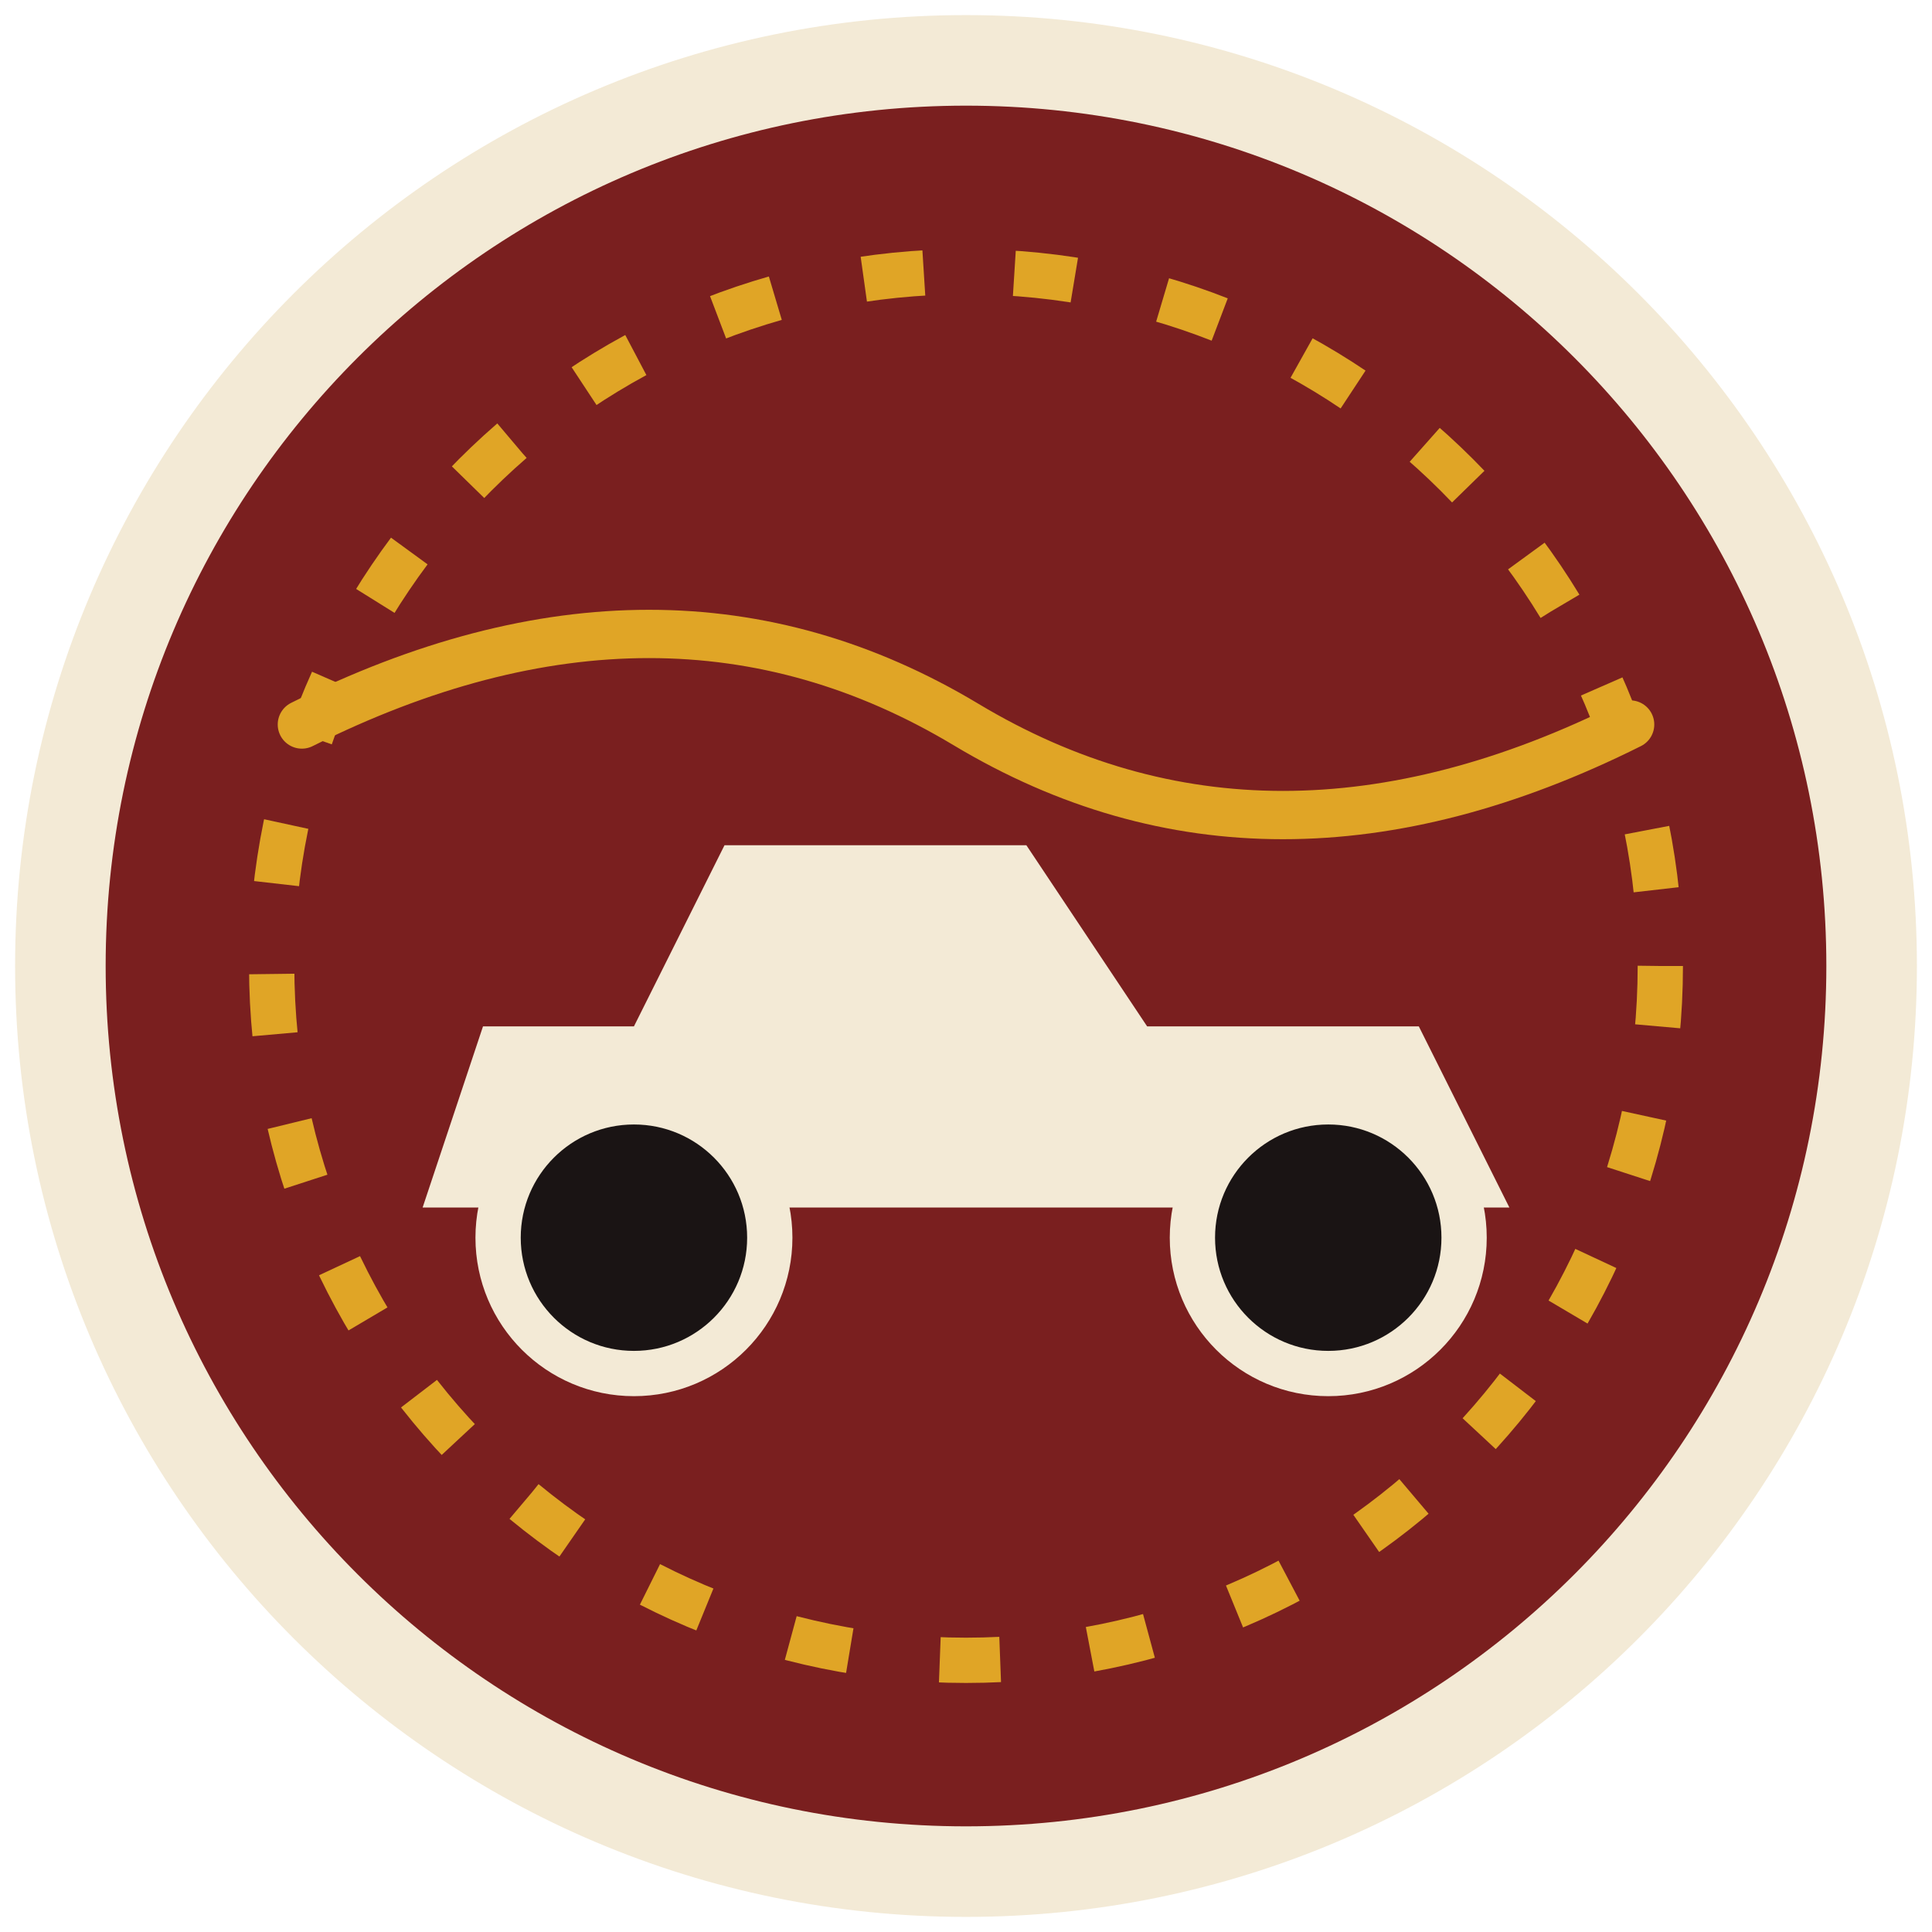
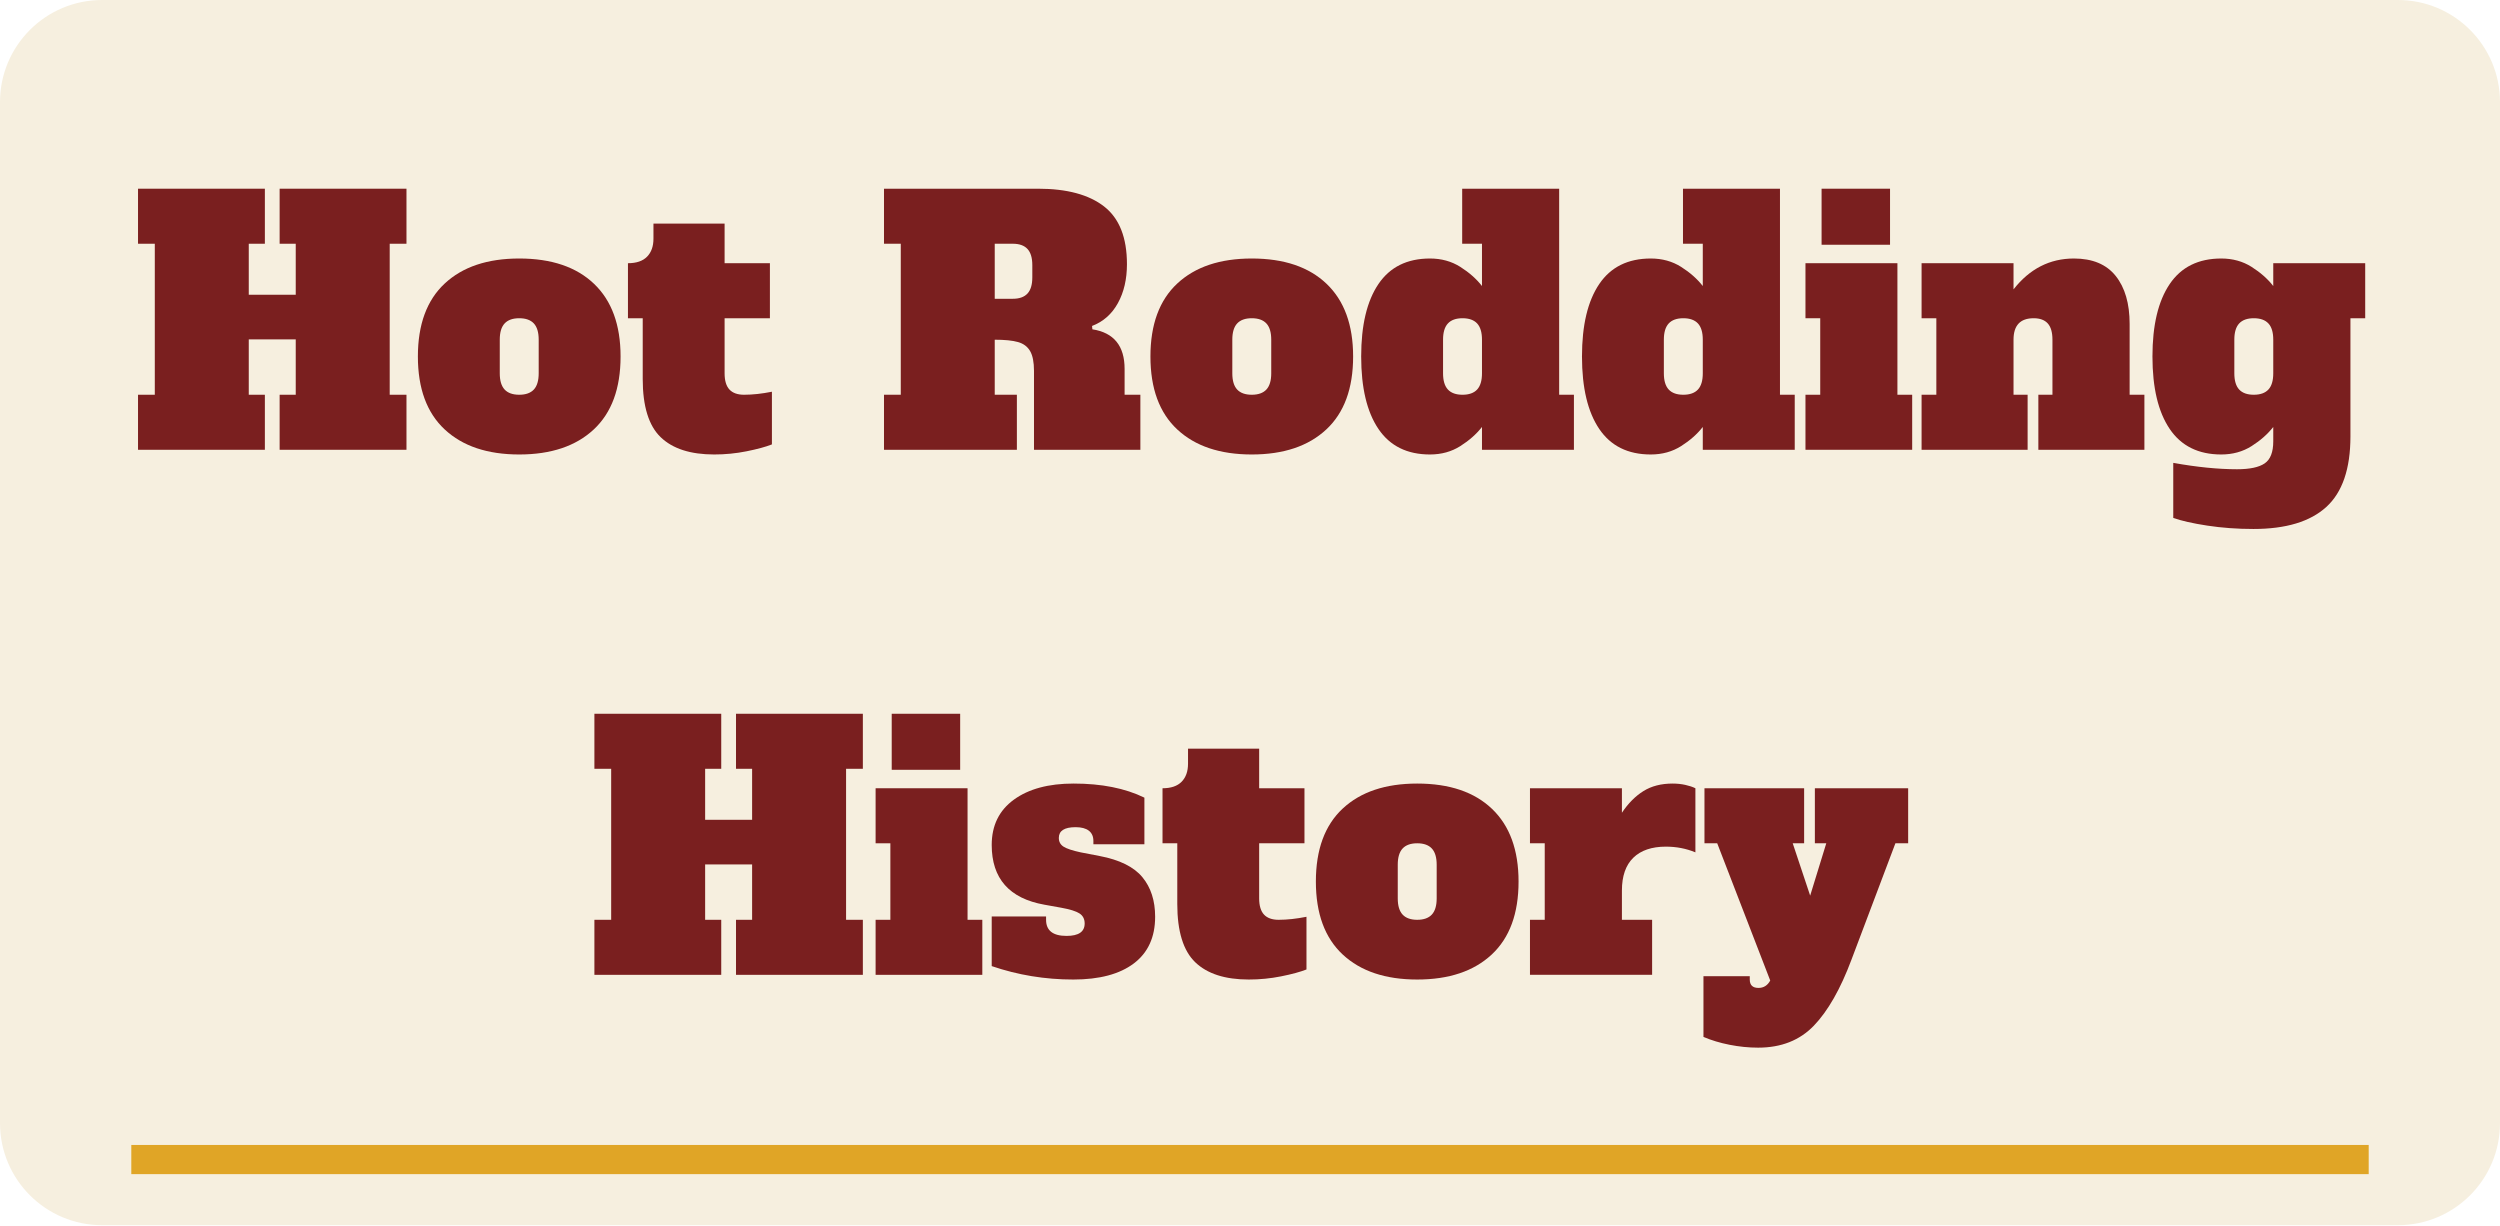
- <svg xmlns="http://www.w3.org/2000/svg" viewBox="0 0 64 64" role="img" aria-label="Hot Rod History Wiki">
-   <circle cx="32" cy="32" r="30" fill="#7a1f1f" stroke="#f3ead6" stroke-width="3" />
-   <circle cx="32" cy="32" r="23" fill="none" stroke="#e0a526" stroke-width="1.5" stroke-dasharray="2 3" />
-   <path d="M14 40 h36 l-3 -6 h-9 l-4 -6 h-10 l-3 6 h-5 z" fill="#f3ead6" />
-   <circle cx="21" cy="41" r="4.5" fill="#1a1414" stroke="#f3ead6" stroke-width="1.5" />
-   <circle cx="44" cy="41" r="4.5" fill="#1a1414" stroke="#f3ead6" stroke-width="1.5" />
-   <path d="M10 24 q12 -6 22 0 t22 0" fill="none" stroke="#e0a526" stroke-width="1.6" stroke-linecap="round" />
+ <svg xmlns="http://www.w3.org/2000/svg" viewBox="0 0 685.4 335.9" role="img" aria-label="Hot Rodding History">
+   <rect width="100%" height="100%" rx="28" fill="#f6efdf" />
+   <path d="M111.44 66.824H106.84V108.224H111.44V123.312H76.664V108.224H81.08V93.044H68.2V108.224H72.616V123.312H37.84V108.224H42.44V66.824H37.84V51.736H72.616V66.824H68.2V80.808H81.08V66.824H76.664V51.736H111.44Z" fill="#7a1f1f" />
+   <path d="M114.568 97.736Q114.568 84.58 121.928 77.726Q129.288 70.872 142.352 70.872Q155.6 70.872 162.868 77.818Q170.136 84.764 170.136 97.736Q170.136 110.892 162.776 117.746Q155.416 124.6 142.352 124.6Q129.288 124.6 121.928 117.746Q114.568 110.892 114.568 97.736ZM147.688 102.336V93.136Q147.688 90.1 146.354 88.674Q145.02 87.248 142.352 87.248Q139.684 87.248 138.35 88.674Q137.016 90.1 137.016 93.136V102.336Q137.016 105.372 138.35 106.798Q139.684 108.224 142.352 108.224Q145.02 108.224 146.354 106.798Q147.688 105.372 147.688 102.336Z" fill="#7a1f1f" />
+   <path d="M176.208 103.9V87.248H172.16V72.16Q175.656 72.16 177.404 70.366Q179.152 68.572 179.152 65.444V61.304H198.656V72.16H211.076V87.248H198.656V102.336Q198.656 105.372 199.99 106.798Q201.324 108.224 203.992 108.224Q207.488 108.224 211.628 107.396V121.84Q209.052 122.852 204.682 123.726Q200.312 124.6 195.804 124.6Q186.052 124.6 181.13 119.862Q176.208 115.124 176.208 103.9Z" fill="#7a1f1f" />
+   <path d="M242.356 108.224H246.956V66.824H242.356V51.736H284.584Q296.452 51.736 302.708 56.612Q308.964 61.488 308.964 72.436Q308.964 78.6 306.48 83.108Q303.996 87.616 299.396 89.364L299.488 90.284Q308.32 91.664 308.32 101.14V108.224H312.644V123.312H283.48V101.692Q283.48 98.104 282.422 96.264Q281.364 94.424 279.11 93.78Q276.856 93.136 272.716 93.136V108.224H278.788V123.312H242.356ZM277.684 81.912Q280.352 81.912 281.686 80.486Q283.02 79.06 283.02 76.024V72.712Q283.02 69.676 281.686 68.25Q280.352 66.824 277.684 66.824H272.716V81.912Z" fill="#7a1f1f" />
+   <path d="M315.404 97.736Q315.404 84.58 322.764 77.726Q330.124 70.872 343.188 70.872Q356.436 70.872 363.704 77.818Q370.972 84.764 370.972 97.736Q370.972 110.892 363.612 117.746Q356.252 124.6 343.188 124.6Q330.124 124.6 322.764 117.746Q315.404 110.892 315.404 97.736ZM348.524 102.336V93.136Q348.524 90.1 347.19 88.674Q345.856 87.248 343.188 87.248Q340.52 87.248 339.186 88.674Q337.852 90.1 337.852 93.136V102.336Q337.852 105.372 339.186 106.798Q340.52 108.224 343.188 108.224Q345.856 108.224 347.19 106.798Q348.524 105.372 348.524 102.336Z" fill="#7a1f1f" />
+   <path d="M373.18 97.736Q373.18 84.856 377.918 77.864Q382.656 70.872 392.04 70.872Q396.732 70.872 400.366 73.172Q404.0 75.472 406.3 78.416V66.824H400.872V51.736H427.46V108.224H431.508V123.312H406.3V117.056Q404.0 120.0 400.366 122.3Q396.732 124.6 392.04 124.6Q382.656 124.6 377.918 117.608Q373.18 110.616 373.18 97.736ZM406.3 102.336V93.136Q406.3 90.1 404.966 88.674Q403.632 87.248 400.964 87.248Q398.296 87.248 396.962 88.674Q395.628 90.1 395.628 93.136V102.336Q395.628 105.372 396.962 106.798Q398.296 108.224 400.964 108.224Q403.632 108.224 404.966 106.798Q406.3 105.372 406.3 102.336Z" fill="#7a1f1f" />
+   <path d="M433.716 97.736Q433.716 84.856 438.454 77.864Q443.192 70.872 452.576 70.872Q457.268 70.872 460.902 73.172Q464.536 75.472 466.836 78.416V66.824H461.408V51.736H487.996V108.224H492.044V123.312H466.836V117.056Q464.536 120.0 460.902 122.3Q457.268 124.6 452.576 124.6Q443.192 124.6 438.454 117.608Q433.716 110.616 433.716 97.736ZM466.836 102.336V93.136Q466.836 90.1 465.502 88.674Q464.168 87.248 461.5 87.248Q458.832 87.248 457.498 88.674Q456.164 90.1 456.164 93.136V102.336Q456.164 105.372 457.498 106.798Q458.832 108.224 461.5 108.224Q464.168 108.224 465.502 106.798Q466.836 105.372 466.836 102.336Z" fill="#7a1f1f" />
+   <path d="M499.404 67.1V51.736H518.172V67.1ZM494.988 123.312V108.224H499.036V87.248H494.988V72.16H520.196V108.224H524.244V123.312Z" fill="#7a1f1f" />
+   <path d="M587.908 108.224V123.312H558.836V108.224H562.7V93.136Q562.7 90.1 561.412 88.674Q560.124 87.248 557.548 87.248Q552.028 87.248 552.028 93.136V108.224H555.892V123.312H526.82V108.224H530.868V87.248H526.82V72.16H552.028V79.336Q558.652 70.872 568.588 70.872Q576.224 70.872 580.042 75.656Q583.86 80.44 583.86 88.812V108.224Z" fill="#7a1f1f" />
+   <path d="M595.82 141.988V126.9Q605.572 128.648 613.3 128.648Q618.544 128.648 620.89 127.038Q623.236 125.428 623.236 121.012V117.056Q620.936 120.0 617.302 122.3Q613.668 124.6 608.976 124.6Q599.592 124.6 594.854 117.608Q590.116 110.616 590.116 97.736Q590.116 84.856 594.854 77.864Q599.592 70.872 608.976 70.872Q613.668 70.872 617.302 73.172Q620.936 75.472 623.236 78.416V72.16H648.444V87.248H644.396V119.632Q644.396 132.972 637.772 138.998Q631.148 145.024 617.808 145.024Q611.184 145.024 605.158 144.104Q599.132 143.184 595.82 141.988ZM623.236 102.336V93.136Q623.236 90.1 621.902 88.674Q620.568 87.248 617.9 87.248Q615.232 87.248 613.898 88.674Q612.564 90.1 612.564 93.136V102.336Q612.564 105.372 613.898 106.798Q615.232 108.224 617.9 108.224Q620.568 108.224 621.902 106.798Q623.236 105.372 623.236 102.336Z" fill="#7a1f1f" />
+   <path d="M236.56 210.772H231.96V252.172H236.56V267.26H201.784V252.172H206.2V236.992H193.32V252.172H197.736V267.26H162.96V252.172H167.56V210.772H162.96V195.684H197.736V210.772H193.32V224.756H206.2V210.772H201.784V195.684H236.56Z" fill="#7a1f1f" />
+   <path d="M244.472 211.048V195.684H263.24V211.048ZM240.056 267.26V252.172H244.104V231.196H240.056V216.108H265.264V252.172H269.312V267.26Z" fill="#7a1f1f" />
+   <path d="M271.888 264.868V251.252H286.792V252.172Q286.792 256.588 292.404 256.588Q297.372 256.588 297.372 253.184Q297.372 251.344 295.946 250.424Q294.52 249.504 290.932 248.86L286.332 248.032Q271.888 245.456 271.888 231.656Q271.888 223.652 277.96 219.236Q284.032 214.82 294.336 214.82Q305.836 214.82 313.748 218.684V231.472H299.764V230.552Q299.764 228.712 298.522 227.746Q297.28 226.78 294.888 226.78Q290.288 226.78 290.288 229.724Q290.288 231.288 291.576 232.116Q292.864 232.944 296.268 233.68L301.512 234.692Q309.7 236.256 313.196 240.488Q316.692 244.72 316.692 251.344Q316.692 259.716 310.85 264.132Q305.008 268.548 294.244 268.548Q282.652 268.548 271.888 264.868Z" fill="#7a1f1f" />
+   <path d="M322.764 247.848V231.196H318.716V216.108Q322.212 216.108 323.96 214.314Q325.708 212.52 325.708 209.392V205.252H345.212V216.108H357.632V231.196H345.212V246.284Q345.212 249.32 346.546 250.746Q347.88 252.172 350.548 252.172Q354.044 252.172 358.184 251.344V265.788Q355.608 266.8 351.238 267.674Q346.868 268.548 342.36 268.548Q332.608 268.548 327.686 263.81Q322.764 259.072 322.764 247.848Z" fill="#7a1f1f" />
+   <path d="M360.76 241.684Q360.76 228.528 368.12 221.674Q375.48 214.82 388.544 214.82Q401.792 214.82 409.06 221.766Q416.328 228.712 416.328 241.684Q416.328 254.84 408.968 261.694Q401.608 268.548 388.544 268.548Q375.48 268.548 368.12 261.694Q360.76 254.84 360.76 241.684ZM393.88 246.284V237.084Q393.88 234.048 392.546 232.622Q391.212 231.196 388.544 231.196Q385.876 231.196 384.542 232.622Q383.208 234.048 383.208 237.084V246.284Q383.208 249.32 384.542 250.746Q385.876 252.172 388.544 252.172Q391.212 252.172 392.546 250.746Q393.88 249.32 393.88 246.284Z" fill="#7a1f1f" />
+   <path d="M464.812 216.108V233.68Q461.04 232.116 456.716 232.116Q450.92 232.116 447.792 235.152Q444.664 238.188 444.664 244.168V252.172H452.944V267.26H419.456V252.172H423.504V231.196H419.456V216.108H444.664V222.824Q447.24 218.96 450.552 216.89Q453.864 214.82 458.556 214.82Q460.396 214.82 462.052 215.188Q463.708 215.556 464.812 216.108Z" fill="#7a1f1f" />
+   <path d="M523.14 216.108V231.196H519.644L507.592 263.12Q503.084 275.172 497.288 281.198Q491.492 287.224 482.016 287.224Q478.152 287.224 474.196 286.442Q470.24 285.66 467.02 284.28V267.628H479.716V268.548Q479.716 270.848 482.108 270.848Q484.224 270.848 485.328 268.824L470.792 231.196H467.296V216.108H494.62V231.196H491.492L496.276 245.548L500.692 231.196H497.564V216.108Z" fill="#7a1f1f" />
+   <rect x="36" y="313.9" width="613.4" height="8" fill="#e0a526" />
</svg>
